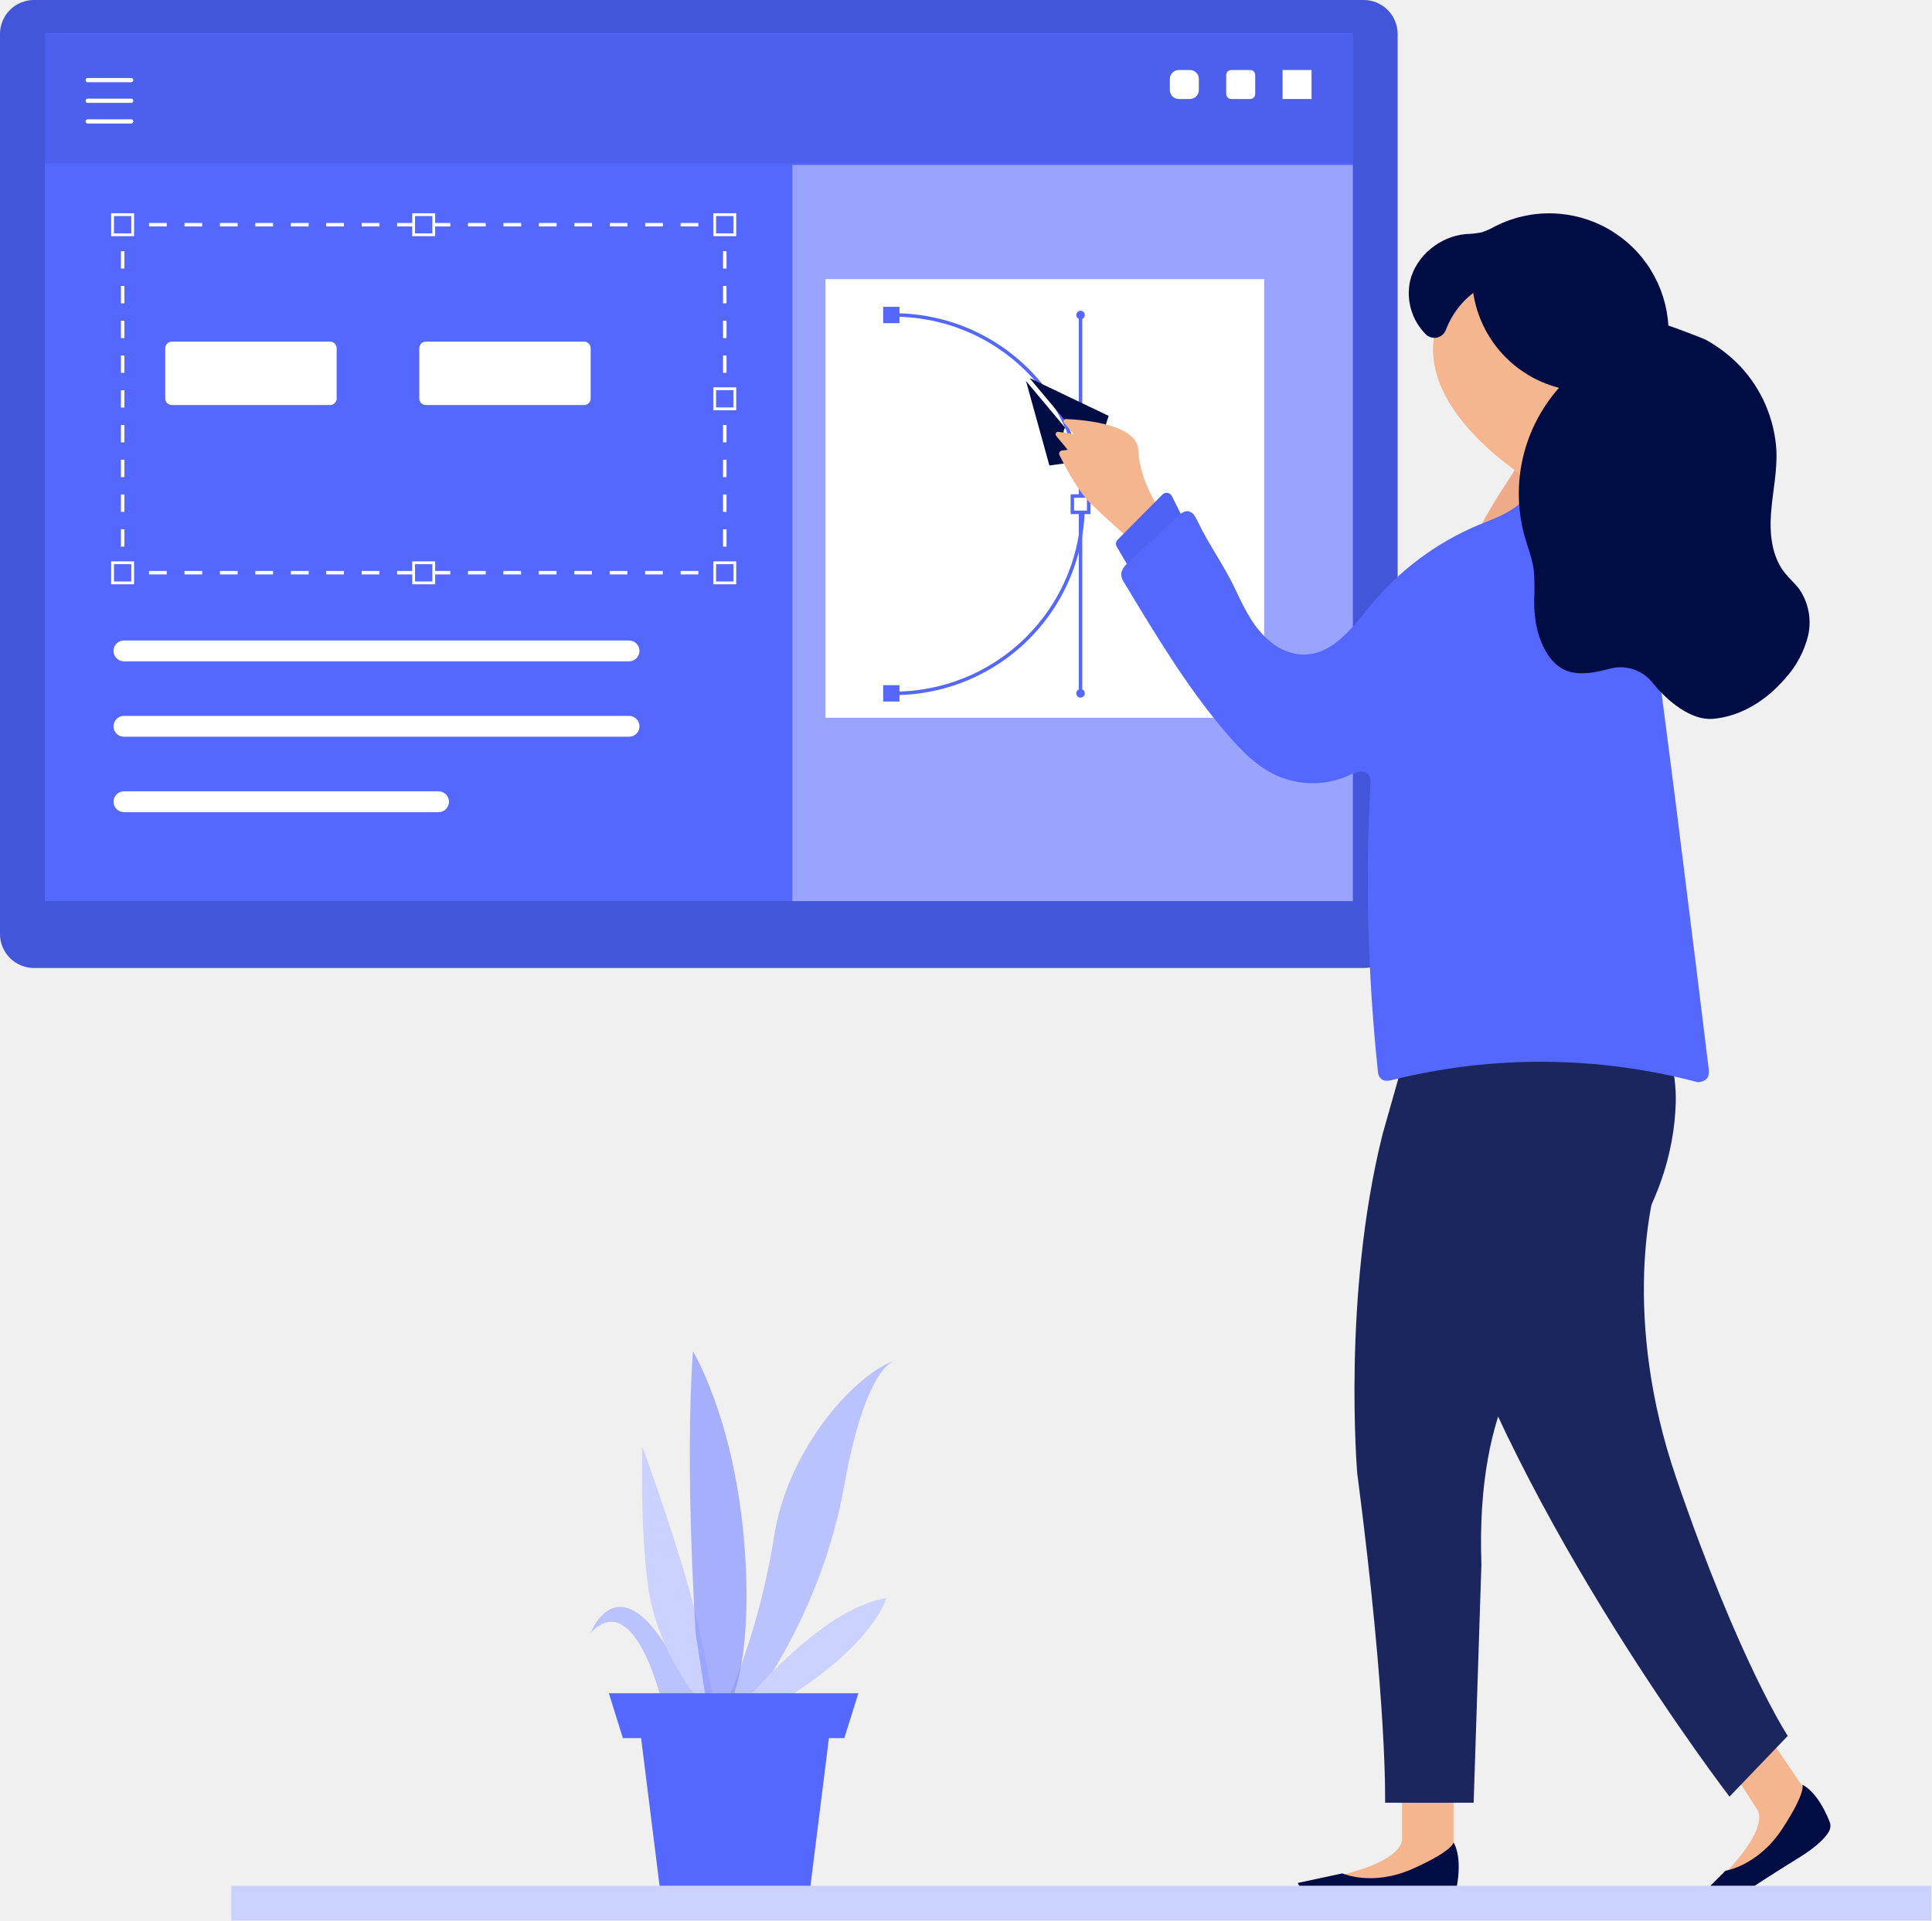
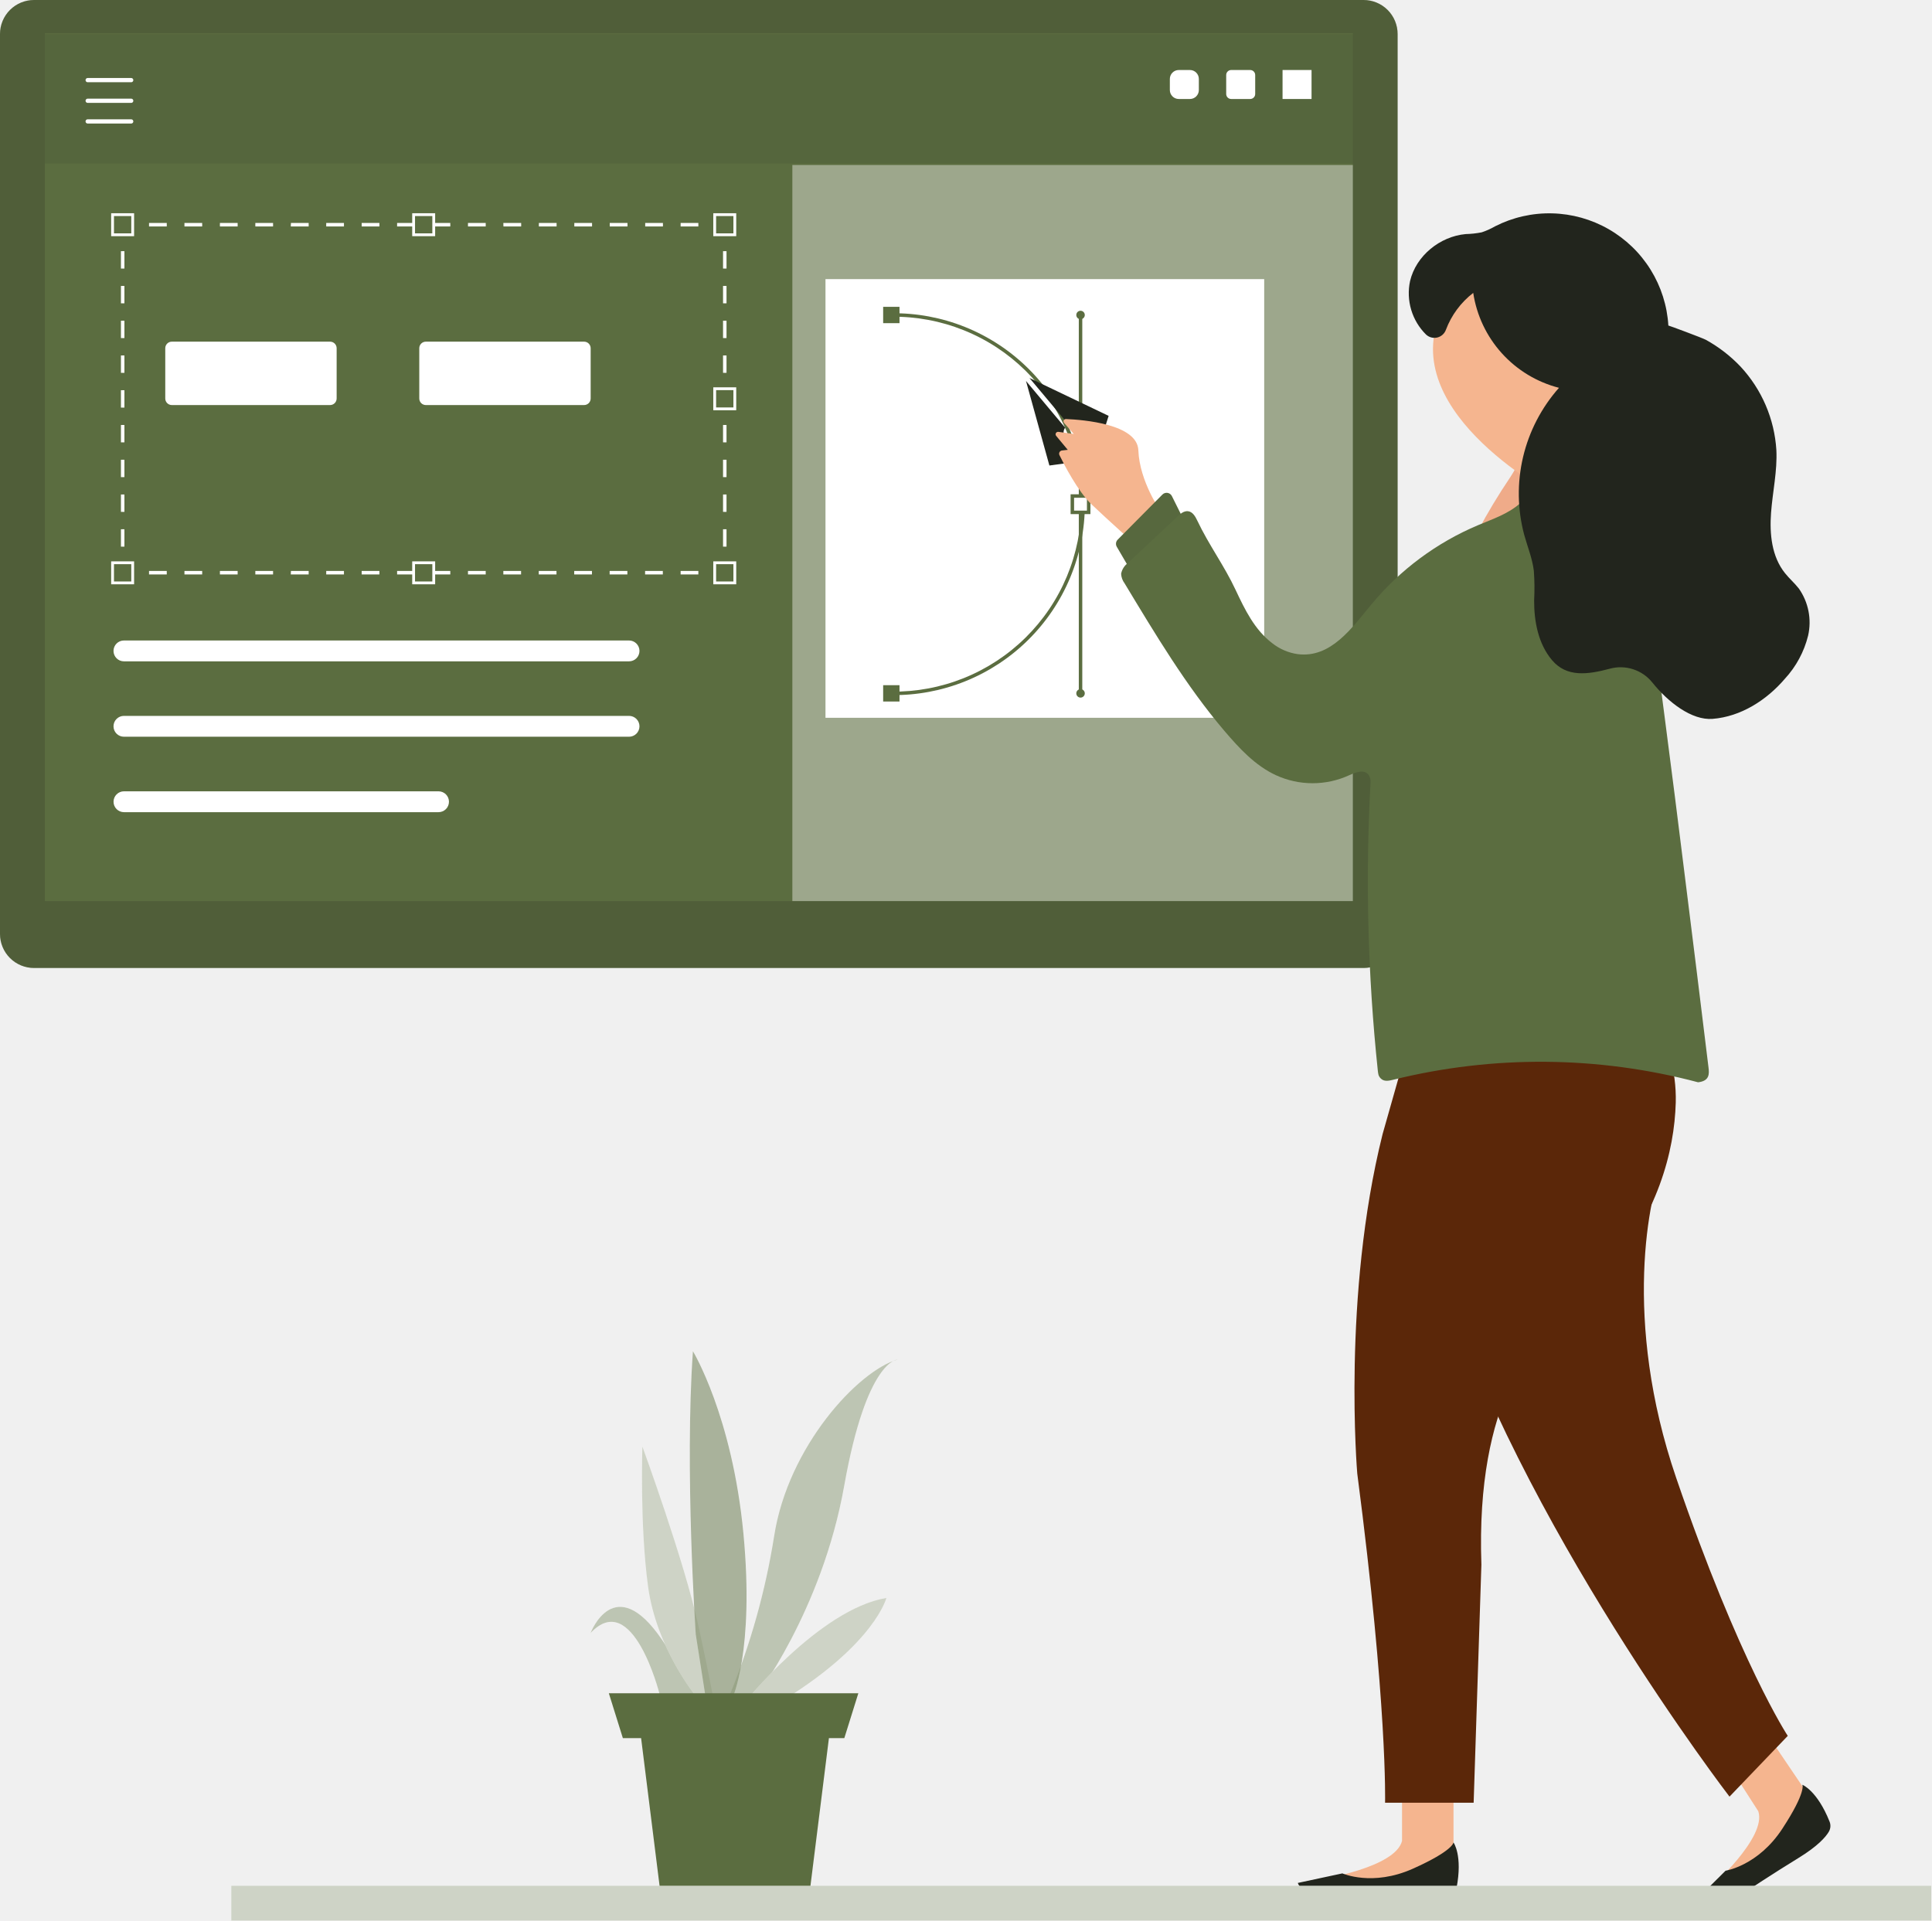
<svg xmlns="http://www.w3.org/2000/svg" width="686" height="682" viewBox="0 0 686 682" fill="none">
-   <path d="M12.084 0H484.172C487.377 0 490.45 1.273 492.716 3.539C494.983 5.806 496.256 8.879 496.256 12.084V331.656C496.256 334.861 494.983 337.935 492.716 340.201C490.45 342.467 487.377 343.74 484.172 343.74H12.084C8.879 343.74 5.806 342.467 3.539 340.201C1.273 337.935 9.15527e-05 334.861 9.15527e-05 331.656V12.084C9.15527e-05 8.879 1.273 5.806 3.539 3.539C5.806 1.273 8.879 0 12.084 0Z" fill="#5468FF" />
-   <path opacity="0.2" d="M12.084 0H484.172C487.377 0 490.45 1.273 492.716 3.539C494.983 5.806 496.256 8.879 496.256 12.084V331.656C496.256 334.861 494.983 337.935 492.716 340.201C490.45 342.467 487.377 343.74 484.172 343.74H12.084C8.879 343.74 5.806 342.467 3.539 340.201C1.273 337.935 9.15527e-05 334.861 9.15527e-05 331.656V12.084C9.15527e-05 8.879 1.273 5.806 3.539 3.539C5.806 1.273 8.879 0 12.084 0Z" fill="#000D44" />
-   <path d="M15.935 11.837H480.357V319.991H15.935V11.837Z" fill="#5468FF" />
-   <path opacity="0.1" d="M15.935 12.121H480.357V58.051H15.935V12.121Z" fill="#000D44" />
-   <path opacity="0.4" d="M281.344 58.594H480.357V319.979H281.344V58.594Z" fill="white" />
-   <path d="M42.918 204.037H46.621V202.803H44.152V200.334H42.918V204.037Z" fill="white" />
-   <path d="M52.916 203.988H59.212V202.753H52.916V203.988ZM65.494 203.988H71.789V202.753H65.494V203.988ZM78.085 203.988H84.38V202.753H78.085V203.988ZM90.662 203.988H96.958V202.753H90.662V203.988ZM103.253 203.988H109.597V202.753H103.302L103.253 203.988ZM115.831 203.988H122.126V202.753H115.831V203.988ZM128.421 203.988H134.716V202.753H128.421V203.988ZM140.999 203.988H147.294V202.753H140.999V203.988ZM153.589 203.988H159.885V202.753H153.589V203.988ZM166.167 203.988H172.463V202.753H166.167V203.988ZM178.721 203.988H185.016V202.753H178.721V203.988ZM191.299 203.988H197.594V202.753H191.299V203.988ZM203.889 203.988H210.184V202.753H203.889V203.988ZM216.467 203.988H222.762V202.753H216.467V203.988ZM229.057 203.988H235.352V202.753H229.057V203.988ZM241.672 203.988H247.967V202.753H241.672V203.988Z" fill="white" />
-   <path d="M254.263 204.037H257.966V200.334H256.731V202.803H254.263V204.037Z" fill="white" />
-   <path d="M256.731 194.113H257.966V187.941H256.731V194.113ZM256.731 181.77H257.966V175.598H256.731V181.77ZM256.731 169.426H257.966V163.254H256.731V169.426ZM256.731 157.083H257.966V150.911H256.731V157.083ZM256.731 144.739H257.966V138.568H256.731V144.739ZM256.731 132.396H257.966V126.224H256.731V132.396ZM256.731 120.052H257.966V113.881H256.731V120.052ZM256.731 107.709H257.966V101.537H256.731V107.709ZM256.731 95.365H257.966V89.194H256.731V95.365Z" fill="white" />
-   <path d="M256.731 82.886H257.966V79.183H254.263V80.418H256.731V82.886Z" fill="white" />
-   <path d="M52.916 80.418H59.212V79.183H52.916V80.418ZM65.494 80.418H71.789V79.183H65.494V80.418ZM78.085 80.418H84.38V79.183H78.085V80.418ZM90.662 80.418H96.958V79.183H90.662V80.418ZM103.253 80.418H109.597V79.183H103.302L103.253 80.418ZM115.831 80.418H122.126V79.183H115.831V80.418ZM128.421 80.418H134.716V79.183H128.421V80.418ZM140.999 80.418H147.294V79.183H140.999V80.418ZM153.589 80.418H159.885V79.183H153.589V80.418ZM166.167 80.418H172.463V79.183H166.167V80.418ZM178.758 80.418H185.053V79.183H178.721L178.758 80.418ZM191.336 80.418H197.631V79.183H191.336V80.418ZM203.926 80.418H210.221V79.183H203.926V80.418ZM216.504 80.418H222.799V79.183H216.504V80.418ZM229.094 80.418H235.389V79.183H229.094V80.418ZM241.672 80.418H247.967V79.183H241.672V80.418Z" fill="white" />
-   <path d="M42.918 82.886H44.152V80.418H46.621V79.183H42.918V82.886Z" fill="white" />
-   <path d="M42.943 194.113H44.177V187.941H42.943V194.113ZM42.943 181.77H44.177V175.598H42.943V181.77ZM42.943 169.426H44.177V163.254H42.943V169.426ZM42.943 157.083H44.177V150.911H42.943V157.083ZM42.943 144.739H44.177V138.568H42.943V144.739ZM42.943 132.396H44.177V126.224H42.943V132.396ZM42.943 120.052H44.177V113.881H42.943V120.052ZM42.943 107.709H44.177V101.537H42.943V107.709ZM42.943 95.365H44.177V89.194H42.943V95.365Z" fill="white" />
-   <path d="M39.968 76.221H47.114V83.368H39.968V76.221Z" fill="#5468FF" stroke="white" stroke-miterlimit="10" />
-   <path d="M39.968 199.84H47.114V206.987H39.968V199.84Z" fill="#5468FF" stroke="white" stroke-miterlimit="10" />
-   <path d="M253.768 76.221H260.915V83.368H253.768V76.221Z" fill="#5468FF" stroke="white" stroke-miterlimit="10" />
-   <path d="M253.768 199.84H260.915V206.987H253.768V199.84Z" fill="#5468FF" stroke="white" stroke-miterlimit="10" />
-   <path d="M146.862 76.221H154.009V83.368H146.862V76.221Z" fill="#5468FF" stroke="white" stroke-miterlimit="10" />
-   <path d="M146.862 199.84H154.009V206.987H146.862V199.84Z" fill="#5468FF" stroke="white" stroke-miterlimit="10" />
-   <path d="M253.768 138.037H260.915V145.184H253.768V138.037Z" fill="#5468FF" stroke="white" stroke-miterlimit="10" />
-   <path d="M61.013 121.324H117.201C118.489 121.324 119.533 122.368 119.533 123.657V141.505C119.533 142.794 118.489 143.838 117.201 143.838H61.013C59.725 143.838 58.68 142.794 58.68 141.505V123.657C58.68 122.368 59.725 121.324 61.013 121.324Z" fill="white" />
-   <path d="M151.207 121.324H207.395C208.683 121.324 209.728 122.368 209.728 123.657V141.505C209.728 142.794 208.683 143.838 207.395 143.838H151.207C149.919 143.838 148.874 142.794 148.874 141.505V123.657C148.874 122.368 149.919 121.324 151.207 121.324Z" fill="white" />
-   <path d="M46.584 28.452H31.131" stroke="white" stroke-width="1.5" stroke-linecap="round" stroke-linejoin="round" />
-   <path d="M46.584 35.784H31.131" stroke="white" stroke-width="1.5" stroke-linecap="round" stroke-linejoin="round" />
-   <path d="M46.584 43.116H31.131" stroke="white" stroke-width="1.5" stroke-linecap="round" stroke-linejoin="round" />
-   <path d="M293.107 99.118H448.882V254.892H293.107V99.118Z" fill="white" />
-   <path d="M383.054 111.856H384.288V246.215H383.054V111.856Z" fill="#5468FF" />
-   <path d="M316.486 246.832C325.466 246.953 334.381 245.289 342.712 241.936C351.044 238.584 358.627 233.609 365.02 227.301C371.413 220.994 376.489 213.479 379.954 205.194C383.419 196.908 385.203 188.016 385.203 179.036C385.203 170.055 383.419 161.163 379.954 152.877C376.489 144.592 371.413 137.077 365.02 130.77C358.627 124.462 351.044 119.487 342.712 116.135C334.381 112.782 325.466 111.118 316.486 111.239V112.473C325.303 112.353 334.057 113.986 342.237 117.278C350.418 120.569 357.864 125.453 364.142 131.645C370.419 137.838 375.404 145.216 378.806 153.352C382.209 161.487 383.961 170.217 383.961 179.036C383.961 187.854 382.209 196.584 378.806 204.719C375.404 212.855 370.419 220.233 364.142 226.426C357.864 232.618 350.418 237.502 342.237 240.793C334.057 244.085 325.303 245.718 316.486 245.598V246.832Z" fill="#5468FF" />
-   <path d="M313.585 108.956H319.386V114.757H313.585V108.956Z" fill="#5468FF" />
-   <path d="M313.585 243.314H319.386V249.115H313.585V243.314Z" fill="#5468FF" />
-   <path d="M380.771 176.141H386.572V181.942H380.771V176.141Z" fill="white" />
-   <path d="M380.141 182.56H387.177V175.524H380.141V182.56ZM385.942 181.325H381.375V176.758H385.942V181.325Z" fill="#5468FF" />
-   <path d="M383.671 113.362C382.839 113.362 382.165 112.688 382.165 111.856C382.165 111.025 382.839 110.35 383.671 110.35C384.503 110.35 385.177 111.025 385.177 111.856C385.177 112.688 384.503 113.362 383.671 113.362Z" fill="#5468FF" />
-   <path d="M383.671 247.721C382.839 247.721 382.165 247.046 382.165 246.215C382.165 245.383 382.839 244.709 383.671 244.709C384.503 244.709 385.177 245.383 385.177 246.215C385.177 247.046 384.503 247.721 383.671 247.721Z" fill="#5468FF" />
-   <path d="M44.017 234.846H223.355C224.337 234.846 225.279 234.456 225.973 233.762C226.667 233.067 227.058 232.125 227.058 231.143C227.058 230.161 226.667 229.219 225.973 228.525C225.279 227.83 224.337 227.44 223.355 227.44H44.004C43.022 227.44 42.08 227.83 41.386 228.525C40.691 229.219 40.301 230.161 40.301 231.143C40.301 231.631 40.398 232.113 40.584 232.563C40.771 233.013 41.045 233.422 41.39 233.766C41.735 234.11 42.145 234.383 42.596 234.568C43.047 234.753 43.529 234.848 44.017 234.846Z" fill="white" />
-   <path d="M44.017 261.619H223.355C224.337 261.619 225.279 261.229 225.973 260.535C226.667 259.84 227.058 258.898 227.058 257.916C227.058 256.934 226.667 255.992 225.973 255.298C225.279 254.603 224.337 254.213 223.355 254.213H44.004C43.022 254.213 42.08 254.603 41.386 255.298C40.691 255.992 40.301 256.934 40.301 257.916C40.301 258.404 40.398 258.886 40.584 259.336C40.771 259.786 41.045 260.195 41.39 260.539C41.735 260.883 42.145 261.156 42.596 261.341C43.047 261.526 43.529 261.621 44.017 261.619Z" fill="white" />
-   <path d="M44.016 288.405H155.712C156.694 288.405 157.636 288.014 158.331 287.32C159.025 286.626 159.415 285.684 159.415 284.702C159.415 283.719 159.025 282.778 158.331 282.083C157.636 281.389 156.694 280.999 155.712 280.999H44.016C43.034 280.999 42.092 281.389 41.398 282.083C40.703 282.778 40.313 283.719 40.313 284.702C40.313 285.684 40.703 286.626 41.398 287.32C42.092 288.014 43.034 288.405 44.016 288.405Z" fill="white" />
-   <path d="M455.399 24.86H465.694V35.154H455.399V24.86Z" fill="white" />
-   <path d="M437.168 24.86H443.907C444.889 24.86 445.685 25.655 445.685 26.637V33.377C445.685 34.358 444.889 35.154 443.907 35.154H437.168C436.186 35.154 435.39 34.358 435.39 33.377V26.637C435.39 25.655 436.186 24.86 437.168 24.86Z" fill="white" />
-   <path d="M418.554 24.86H422.504C424.256 24.86 425.676 26.28 425.676 28.032V31.982C425.676 33.734 424.256 35.154 422.504 35.154H418.554C416.802 35.154 415.381 33.734 415.381 31.982V28.032C415.381 26.28 416.802 24.86 418.554 24.86Z" fill="white" />
-   <path d="M372.611 165.303L364.304 135.284L378.191 151.861C377.815 152.394 377.625 153.035 377.65 153.686C377.675 154.338 377.912 154.963 378.326 155.466C378.572 155.797 378.882 156.076 379.239 156.283C379.596 156.49 379.991 156.622 380.401 156.671C380.81 156.72 381.225 156.684 381.621 156.567C382.016 156.449 382.383 156.252 382.7 155.987C383.016 155.722 383.275 155.395 383.46 155.027C383.645 154.658 383.753 154.255 383.777 153.843C383.801 153.432 383.741 153.019 383.599 152.632C383.458 152.244 383.239 151.89 382.955 151.59C382.534 151.091 381.96 150.744 381.322 150.603C380.684 150.463 380.017 150.536 379.425 150.812L365.539 134.235L393.645 147.677L390.658 157.083L394.101 157.762L395.768 159.749L384.153 169.476L382.486 167.488L382.412 163.983L372.611 165.303Z" fill="#000D44" />
-   <path d="M234.106 601.274C234.106 601.274 224.651 563.947 209.715 579.87C209.715 579.87 218.17 557.479 235.093 582.339C252.016 607.199 254.016 611.235 254.016 611.235L232.118 609.248L234.106 601.274Z" fill="white" />
-   <path opacity="0.4" d="M234.106 601.274C234.106 601.274 224.651 563.947 209.715 579.87C209.715 579.87 218.17 557.479 235.093 582.339C252.016 607.199 254.016 611.235 254.016 611.235L232.118 609.248L234.106 601.274Z" fill="#5468FF" />
-   <path d="M258.953 602.274C266.447 584.03 271.791 564.975 274.876 545.494C279.813 513.635 304.735 486.764 318.67 482.789C318.67 482.789 307.722 482.789 299.76 527.584C291.799 572.378 267.902 603.237 267.902 603.237L258.953 602.274Z" fill="white" />
-   <path opacity="0.4" d="M258.953 602.274C266.447 584.03 271.791 564.975 274.876 545.494C279.813 513.635 304.735 486.764 318.67 482.789C318.67 482.789 307.722 482.789 299.76 527.584C291.799 572.378 267.902 603.237 267.902 603.237L258.953 602.274Z" fill="#5468FF" />
-   <path d="M263.89 605.15C263.89 605.15 290.848 571.427 314.733 567.44C314.733 567.44 310.746 583.363 278.937 603.236L268.988 604.236L263.89 605.15Z" fill="white" />
-   <path opacity="0.3" d="M263.89 605.15C263.89 605.15 290.848 571.427 314.733 567.44C314.733 567.44 310.746 583.363 278.937 603.236L268.988 604.236L263.89 605.15Z" fill="#5468FF" />
-   <path d="M247.042 602.274C247.042 602.274 233.106 585.351 230.119 563.454C227.132 541.556 228.094 513.685 228.094 513.685C228.094 513.685 243.03 554.492 248.004 577.389C252.979 600.286 254.016 607.248 254.016 607.248L247.042 602.274Z" fill="white" />
-   <path opacity="0.3" d="M247.042 602.274C247.042 602.274 233.106 585.351 230.119 563.454C227.132 541.556 228.094 513.685 228.094 513.685C228.094 513.685 243.03 554.492 248.004 577.389C252.979 600.286 254.016 607.248 254.016 607.248L247.042 602.274Z" fill="#5468FF" />
-   <path opacity="0.4" d="M247.042 580.376C247.042 580.376 243.055 521.646 246.042 479.839C246.042 479.839 259.978 502.736 263.964 544.543C267.951 586.351 259.978 603.274 259.978 603.274L251.14 606.52L247.042 580.376Z" fill="white" />
-   <path opacity="0.5" d="M247.042 580.376C247.042 580.376 243.055 521.646 246.042 479.839C246.042 479.839 259.978 502.736 263.964 544.543C267.951 586.351 259.978 603.274 259.978 603.274L251.14 606.52L247.042 580.376Z" fill="#5468FF" />
-   <path d="M216.183 601.286H304.772L299.798 617.209H294.329L286.862 676.927H235.106L227.638 617.209H221.158L216.183 601.286Z" fill="#5468FF" />
-   <path d="M412.123 181.547C412.123 181.547 404.63 171.055 404.198 159.909C403.84 150.59 384.732 149.072 378.511 148.8C378.344 148.79 378.178 148.831 378.034 148.916C377.89 149.001 377.775 149.127 377.703 149.279C377.631 149.43 377.607 149.599 377.632 149.765C377.657 149.93 377.731 150.084 377.845 150.207L381.276 154.108L375.833 153.355C375.654 153.325 375.471 153.351 375.308 153.43C375.144 153.508 375.009 153.635 374.921 153.794C374.834 153.952 374.797 154.134 374.816 154.314C374.836 154.494 374.911 154.663 375.031 154.799L379.129 159.736L377.08 159.971C376.897 159.992 376.723 160.056 376.571 160.159C376.419 160.261 376.293 160.398 376.205 160.559C376.117 160.72 376.068 160.899 376.064 161.083C376.059 161.266 376.098 161.448 376.178 161.613C377.931 165.18 382.696 174.4 387.473 179.005C393.496 184.757 403.371 193.545 403.371 193.545L412.123 181.547Z" fill="#F5B58F" />
-   <path d="M627.713 616.185L647.463 645.365L630.182 661.115L607.038 670.57C607.038 670.57 627.467 652.549 624.319 643.18L615.086 628.8L627.713 616.185Z" fill="#F5B58F" />
-   <path d="M639.971 633.774C639.971 633.774 645.229 635.823 649.623 646.846C649.857 647.419 649.957 648.039 649.917 648.657C649.876 649.275 649.696 649.875 649.389 650.413C648.253 652.363 645.439 655.585 638.526 659.819C629.565 665.312 621.073 670.928 617.431 673.335C616.051 674.254 614.535 674.949 612.938 675.396C609.482 676.371 603.57 677.63 601.224 675.705L612.704 664.299C612.704 664.299 624.245 662.571 632.873 649.364C641.501 636.156 639.958 633.774 639.958 633.774" fill="#000D44" />
-   <path d="M516.104 636.588V668.101L493.022 672.002L468.496 667.435C468.496 667.435 495.417 663.312 497.824 653.721V636.588H516.104Z" fill="#F5B58F" />
-   <path d="M516.104 654.277C516.104 654.277 519.424 658.844 517.165 670.484C517.053 671.093 516.803 671.668 516.435 672.166C516.067 672.664 515.591 673.072 515.042 673.36C513.03 674.384 508.871 675.581 500.823 675.409C490.306 675.186 480.135 675.31 475.778 675.409C474.106 675.441 472.439 675.208 470.84 674.717C467.397 673.668 461.743 671.533 460.818 668.644L476.642 665.25C476.642 665.25 487.294 670.027 501.687 663.584C516.079 657.14 516.079 654.289 516.079 654.289" fill="#000D44" />
+   <path d="M12.084 0H484.172C487.377 0 490.45 1.273 492.716 3.539C494.983 5.806 496.256 8.879 496.256 12.084V331.656C496.256 334.861 494.983 337.935 492.716 340.201C490.45 342.467 487.377 343.74 484.172 343.74H12.084C8.879 343.74 5.806 342.467 3.539 340.201C1.273 337.935 9.15527e-05 334.861 9.15527e-05 331.656V12.084C9.15527e-05 8.879 1.273 5.806 3.539 3.539C5.806 1.273 8.879 0 12.084 0Z" fill="#5b6d40" />
+   <path opacity="0.2" d="M12.084 0H484.172C487.377 0 490.45 1.273 492.716 3.539C494.983 5.806 496.256 8.879 496.256 12.084V331.656C496.256 334.861 494.983 337.935 492.716 340.201C490.45 342.467 487.377 343.74 484.172 343.74H12.084C8.879 343.74 5.806 342.467 3.539 340.201C1.273 337.935 9.15527e-05 334.861 9.15527e-05 331.656V12.084C9.15527e-05 8.879 1.273 5.806 3.539 3.539C5.806 1.273 8.879 0 12.084 0Z" fill="#22251d" />
+   <path d="M15.935 11.837H480.357V319.991H15.935V11.837Z" fill="#5b6d40" />
+   <path opacity="0.1" d="M15.935 12.121H480.357V58.051H15.935V12.121Z" fill="#22251d" />
+   <path opacity="0.4" d="M281.344 58.594H480.357V319.979H281.344V58.594Z" fill="#ffffff" />
+   <path d="M42.918 204.037H46.621V202.803H44.152V200.334H42.918V204.037Z" fill="#ffffff" />
+   <path d="M52.916 203.988H59.212V202.753H52.916V203.988ZM65.494 203.988H71.789V202.753H65.494V203.988ZM78.085 203.988H84.38V202.753H78.085V203.988ZM90.662 203.988H96.958V202.753H90.662V203.988ZM103.253 203.988H109.597V202.753H103.302L103.253 203.988ZM115.831 203.988H122.126V202.753H115.831V203.988ZM128.421 203.988H134.716V202.753H128.421V203.988ZM140.999 203.988H147.294V202.753H140.999V203.988ZM153.589 203.988H159.885V202.753H153.589V203.988ZM166.167 203.988H172.463V202.753H166.167V203.988ZM178.721 203.988H185.016V202.753H178.721V203.988ZM191.299 203.988H197.594V202.753H191.299V203.988ZM203.889 203.988H210.184V202.753H203.889V203.988ZM216.467 203.988H222.762V202.753H216.467V203.988ZM229.057 203.988H235.352V202.753H229.057V203.988ZM241.672 203.988H247.967V202.753H241.672V203.988Z" fill="#ffffff" />
+   <path d="M254.263 204.037H257.966V200.334H256.731V202.803H254.263V204.037Z" fill="#ffffff" />
+   <path d="M256.731 194.113H257.966V187.941H256.731V194.113ZM256.731 181.77H257.966V175.598H256.731V181.77ZM256.731 169.426H257.966V163.254H256.731V169.426ZM256.731 157.083H257.966V150.911H256.731V157.083ZM256.731 144.739H257.966V138.568H256.731V144.739ZM256.731 132.396H257.966V126.224H256.731V132.396ZM256.731 120.052H257.966V113.881H256.731V120.052ZM256.731 107.709H257.966V101.537H256.731V107.709ZM256.731 95.365H257.966V89.194H256.731V95.365Z" fill="#ffffff" />
+   <path d="M256.731 82.886H257.966V79.183H254.263V80.418H256.731V82.886Z" fill="#ffffff" />
+   <path d="M52.916 80.418H59.212V79.183H52.916V80.418ZM65.494 80.418H71.789V79.183H65.494V80.418ZM78.085 80.418H84.38V79.183H78.085V80.418ZM90.662 80.418H96.958V79.183H90.662V80.418ZM103.253 80.418H109.597V79.183H103.302L103.253 80.418ZM115.831 80.418H122.126V79.183H115.831V80.418ZM128.421 80.418H134.716V79.183H128.421V80.418ZM140.999 80.418H147.294V79.183H140.999V80.418ZM153.589 80.418H159.885V79.183H153.589V80.418ZM166.167 80.418H172.463V79.183H166.167V80.418ZM178.758 80.418H185.053V79.183H178.721L178.758 80.418ZM191.336 80.418H197.631V79.183H191.336V80.418ZM203.926 80.418H210.221V79.183H203.926V80.418ZM216.504 80.418H222.799V79.183H216.504V80.418ZM229.094 80.418H235.389V79.183H229.094V80.418ZM241.672 80.418H247.967V79.183H241.672V80.418Z" fill="#ffffff" />
+   <path d="M42.918 82.886H44.152V80.418H46.621V79.183H42.918V82.886Z" fill="#ffffff" />
+   <path d="M42.943 194.113H44.177V187.941H42.943V194.113ZM42.943 181.77H44.177V175.598H42.943V181.77ZM42.943 169.426H44.177V163.254H42.943V169.426ZM42.943 157.083H44.177V150.911H42.943V157.083ZM42.943 144.739H44.177V138.568H42.943V144.739ZM42.943 132.396H44.177V126.224H42.943V132.396ZM42.943 120.052H44.177V113.881H42.943V120.052ZM42.943 107.709H44.177V101.537H42.943V107.709ZM42.943 95.365H44.177V89.194H42.943V95.365Z" fill="#ffffff" />
+   <path d="M39.968 76.221H47.114V83.368H39.968V76.221Z" fill="#5b6d40" stroke="#ffffff" stroke-miterlimit="10" />
+   <path d="M39.968 199.84H47.114V206.987H39.968V199.84Z" fill="#5b6d40" stroke="#ffffff" stroke-miterlimit="10" />
+   <path d="M253.768 76.221H260.915V83.368H253.768V76.221Z" fill="#5b6d40" stroke="#ffffff" stroke-miterlimit="10" />
+   <path d="M253.768 199.84H260.915V206.987H253.768V199.84Z" fill="#5b6d40" stroke="#ffffff" stroke-miterlimit="10" />
+   <path d="M146.862 76.221H154.009V83.368H146.862V76.221Z" fill="#5b6d40" stroke="#ffffff" stroke-miterlimit="10" />
+   <path d="M146.862 199.84H154.009V206.987H146.862V199.84Z" fill="#5b6d40" stroke="#ffffff" stroke-miterlimit="10" />
+   <path d="M253.768 138.037H260.915V145.184H253.768V138.037Z" fill="#5b6d40" stroke="#ffffff" stroke-miterlimit="10" />
+   <path d="M61.013 121.324H117.201C118.489 121.324 119.533 122.368 119.533 123.657V141.505C119.533 142.794 118.489 143.838 117.201 143.838H61.013C59.725 143.838 58.68 142.794 58.68 141.505V123.657C58.68 122.368 59.725 121.324 61.013 121.324Z" fill="#ffffff" />
+   <path d="M151.207 121.324H207.395C208.683 121.324 209.728 122.368 209.728 123.657V141.505C209.728 142.794 208.683 143.838 207.395 143.838H151.207C149.919 143.838 148.874 142.794 148.874 141.505V123.657C148.874 122.368 149.919 121.324 151.207 121.324Z" fill="#ffffff" />
+   <path d="M46.584 28.452H31.131" stroke="#ffffff" stroke-width="1.5" stroke-linecap="round" stroke-linejoin="round" fill="#8c4014" />
+   <path d="M46.584 35.784H31.131" stroke="#ffffff" stroke-width="1.5" stroke-linecap="round" stroke-linejoin="round" fill="#8c4014" />
+   <path d="M46.584 43.116H31.131" stroke="#ffffff" stroke-width="1.5" stroke-linecap="round" stroke-linejoin="round" fill="#8c4014" />
+   <path d="M293.107 99.118H448.882V254.892H293.107V99.118Z" fill="#ffffff" />
+   <path d="M383.054 111.856H384.288V246.215H383.054V111.856Z" fill="#5b6d40" />
+   <path d="M316.486 246.832C325.466 246.953 334.381 245.289 342.712 241.936C351.044 238.584 358.627 233.609 365.02 227.301C371.413 220.994 376.489 213.479 379.954 205.194C383.419 196.908 385.203 188.016 385.203 179.036C385.203 170.055 383.419 161.163 379.954 152.877C376.489 144.592 371.413 137.077 365.02 130.77C358.627 124.462 351.044 119.487 342.712 116.135C334.381 112.782 325.466 111.118 316.486 111.239V112.473C325.303 112.353 334.057 113.986 342.237 117.278C350.418 120.569 357.864 125.453 364.142 131.645C370.419 137.838 375.404 145.216 378.806 153.352C382.209 161.487 383.961 170.217 383.961 179.036C383.961 187.854 382.209 196.584 378.806 204.719C375.404 212.855 370.419 220.233 364.142 226.426C357.864 232.618 350.418 237.502 342.237 240.793C334.057 244.085 325.303 245.718 316.486 245.598V246.832Z" fill="#5b6d40" />
+   <path d="M313.585 108.956H319.386V114.757H313.585V108.956Z" fill="#5b6d40" />
+   <path d="M313.585 243.314H319.386V249.115H313.585V243.314Z" fill="#5b6d40" />
+   <path d="M380.771 176.141H386.572V181.942H380.771V176.141Z" fill="#ffffff" />
+   <path d="M380.141 182.56H387.177V175.524H380.141V182.56ZM385.942 181.325H381.375V176.758H385.942V181.325Z" fill="#5b6d40" />
+   <path d="M383.671 113.362C382.839 113.362 382.165 112.688 382.165 111.856C382.165 111.025 382.839 110.35 383.671 110.35C384.503 110.35 385.177 111.025 385.177 111.856C385.177 112.688 384.503 113.362 383.671 113.362Z" fill="#5b6d40" />
+   <path d="M383.671 247.721C382.839 247.721 382.165 247.046 382.165 246.215C382.165 245.383 382.839 244.709 383.671 244.709C384.503 244.709 385.177 245.383 385.177 246.215C385.177 247.046 384.503 247.721 383.671 247.721Z" fill="#5b6d40" />
+   <path d="M44.017 234.846H223.355C224.337 234.846 225.279 234.456 225.973 233.762C226.667 233.067 227.058 232.125 227.058 231.143C227.058 230.161 226.667 229.219 225.973 228.525C225.279 227.83 224.337 227.44 223.355 227.44H44.004C43.022 227.44 42.08 227.83 41.386 228.525C40.691 229.219 40.301 230.161 40.301 231.143C40.301 231.631 40.398 232.113 40.584 232.563C40.771 233.013 41.045 233.422 41.39 233.766C41.735 234.11 42.145 234.383 42.596 234.568C43.047 234.753 43.529 234.848 44.017 234.846Z" fill="#ffffff" />
+   <path d="M44.017 261.619H223.355C224.337 261.619 225.279 261.229 225.973 260.535C226.667 259.84 227.058 258.898 227.058 257.916C227.058 256.934 226.667 255.992 225.973 255.298C225.279 254.603 224.337 254.213 223.355 254.213H44.004C43.022 254.213 42.08 254.603 41.386 255.298C40.691 255.992 40.301 256.934 40.301 257.916C40.301 258.404 40.398 258.886 40.584 259.336C40.771 259.786 41.045 260.195 41.39 260.539C41.735 260.883 42.145 261.156 42.596 261.341C43.047 261.526 43.529 261.621 44.017 261.619Z" fill="#ffffff" />
+   <path d="M44.016 288.405H155.712C156.694 288.405 157.636 288.014 158.331 287.32C159.025 286.626 159.415 285.684 159.415 284.702C159.415 283.719 159.025 282.778 158.331 282.083C157.636 281.389 156.694 280.999 155.712 280.999H44.016C43.034 280.999 42.092 281.389 41.398 282.083C40.703 282.778 40.313 283.719 40.313 284.702C40.313 285.684 40.703 286.626 41.398 287.32C42.092 288.014 43.034 288.405 44.016 288.405Z" fill="#ffffff" />
+   <path d="M455.399 24.86H465.694V35.154H455.399V24.86Z" fill="#ffffff" />
+   <path d="M437.168 24.86H443.907C444.889 24.86 445.685 25.655 445.685 26.637V33.377C445.685 34.358 444.889 35.154 443.907 35.154H437.168C436.186 35.154 435.39 34.358 435.39 33.377V26.637C435.39 25.655 436.186 24.86 437.168 24.86Z" fill="#ffffff" />
+   <path d="M418.554 24.86H422.504C424.256 24.86 425.676 26.28 425.676 28.032V31.982C425.676 33.734 424.256 35.154 422.504 35.154H418.554C416.802 35.154 415.381 33.734 415.381 31.982V28.032C415.381 26.28 416.802 24.86 418.554 24.86Z" fill="#ffffff" />
+   <path d="M372.611 165.303L364.304 135.284L378.191 151.861C377.815 152.394 377.625 153.035 377.65 153.686C377.675 154.338 377.912 154.963 378.326 155.466C378.572 155.797 378.882 156.076 379.239 156.283C379.596 156.49 379.991 156.622 380.401 156.671C380.81 156.72 381.225 156.684 381.621 156.567C382.016 156.449 382.383 156.252 382.7 155.987C383.016 155.722 383.275 155.395 383.46 155.027C383.645 154.658 383.753 154.255 383.777 153.843C383.801 153.432 383.741 153.019 383.599 152.632C383.458 152.244 383.239 151.89 382.955 151.59C382.534 151.091 381.96 150.744 381.322 150.603C380.684 150.463 380.017 150.536 379.425 150.812L365.539 134.235L393.645 147.677L390.658 157.083L394.101 157.762L395.768 159.749L384.153 169.476L382.486 167.488L382.412 163.983L372.611 165.303Z" fill="#22251d" />
+   <path d="M234.106 601.274C234.106 601.274 224.651 563.947 209.715 579.87C209.715 579.87 218.17 557.479 235.093 582.339C252.016 607.199 254.016 611.235 254.016 611.235L232.118 609.248L234.106 601.274Z" fill="#ffffff" />
+   <path opacity="0.4" d="M234.106 601.274C234.106 601.274 224.651 563.947 209.715 579.87C209.715 579.87 218.17 557.479 235.093 582.339C252.016 607.199 254.016 611.235 254.016 611.235L232.118 609.248L234.106 601.274Z" fill="#5b6d40" />
+   <path d="M258.953 602.274C266.447 584.03 271.791 564.975 274.876 545.494C279.813 513.635 304.735 486.764 318.67 482.789C318.67 482.789 307.722 482.789 299.76 527.584C291.799 572.378 267.902 603.237 267.902 603.237L258.953 602.274Z" fill="#ffffff" />
+   <path opacity="0.4" d="M258.953 602.274C266.447 584.03 271.791 564.975 274.876 545.494C279.813 513.635 304.735 486.764 318.67 482.789C318.67 482.789 307.722 482.789 299.76 527.584C291.799 572.378 267.902 603.237 267.902 603.237L258.953 602.274Z" fill="#5b6d40" />
+   <path d="M263.89 605.15C263.89 605.15 290.848 571.427 314.733 567.44C314.733 567.44 310.746 583.363 278.937 603.236L268.988 604.236L263.89 605.15Z" fill="#ffffff" />
+   <path opacity="0.3" d="M263.89 605.15C263.89 605.15 290.848 571.427 314.733 567.44C314.733 567.44 310.746 583.363 278.937 603.236L268.988 604.236L263.89 605.15Z" fill="#5b6d40" />
+   <path d="M247.042 602.274C247.042 602.274 233.106 585.351 230.119 563.454C227.132 541.556 228.094 513.685 228.094 513.685C228.094 513.685 243.03 554.492 248.004 577.389C252.979 600.286 254.016 607.248 254.016 607.248L247.042 602.274Z" fill="#ffffff" />
+   <path opacity="0.3" d="M247.042 602.274C247.042 602.274 233.106 585.351 230.119 563.454C227.132 541.556 228.094 513.685 228.094 513.685C228.094 513.685 243.03 554.492 248.004 577.389C252.979 600.286 254.016 607.248 254.016 607.248L247.042 602.274Z" fill="#5b6d40" />
+   <path opacity="0.4" d="M247.042 580.376C247.042 580.376 243.055 521.646 246.042 479.839C246.042 479.839 259.978 502.736 263.964 544.543C267.951 586.351 259.978 603.274 259.978 603.274L251.14 606.52L247.042 580.376Z" fill="#ffffff" />
+   <path opacity="0.5" d="M247.042 580.376C247.042 580.376 243.055 521.646 246.042 479.839C246.042 479.839 259.978 502.736 263.964 544.543C267.951 586.351 259.978 603.274 259.978 603.274L251.14 606.52L247.042 580.376Z" fill="#5b6d40" />
+   <path d="M216.183 601.286H304.772L299.798 617.209H294.329L286.862 676.927H235.106L227.638 617.209H221.158L216.183 601.286Z" fill="#5b6d40" />
+   <path d="M412.123 181.547C412.123 181.547 404.63 171.055 404.198 159.909C403.84 150.59 384.732 149.072 378.511 148.8C378.344 148.79 378.178 148.831 378.034 148.916C377.89 149.001 377.775 149.127 377.703 149.279C377.631 149.43 377.607 149.599 377.632 149.765C377.657 149.93 377.731 150.084 377.845 150.207L381.276 154.108L375.833 153.355C375.654 153.325 375.471 153.351 375.308 153.43C375.144 153.508 375.009 153.635 374.921 153.794C374.834 153.952 374.797 154.134 374.816 154.314C374.836 154.494 374.911 154.663 375.031 154.799L379.129 159.736L377.08 159.971C376.897 159.992 376.723 160.056 376.571 160.159C376.419 160.261 376.293 160.398 376.205 160.559C376.117 160.72 376.068 160.899 376.064 161.083C376.059 161.266 376.098 161.448 376.178 161.613C377.931 165.18 382.696 174.4 387.473 179.005C393.496 184.757 403.371 193.545 403.371 193.545L412.123 181.547Z" fill="#f5b58f" />
+   <path d="M627.713 616.185L647.463 645.365L630.182 661.115L607.038 670.57C607.038 670.57 627.467 652.549 624.319 643.18L615.086 628.8L627.713 616.185Z" fill="#f5b58f" />
+   <path d="M639.971 633.774C639.971 633.774 645.229 635.823 649.623 646.846C649.857 647.419 649.957 648.039 649.917 648.657C649.876 649.275 649.696 649.875 649.389 650.413C648.253 652.363 645.439 655.585 638.526 659.819C629.565 665.312 621.073 670.928 617.431 673.335C616.051 674.254 614.535 674.949 612.938 675.396C609.482 676.371 603.57 677.63 601.224 675.705L612.704 664.299C612.704 664.299 624.245 662.571 632.873 649.364C641.501 636.156 639.958 633.774 639.958 633.774" fill="#22251d" />
+   <path d="M516.104 636.588V668.101L493.022 672.002L468.496 667.435C468.496 667.435 495.417 663.312 497.824 653.721V636.588H516.104Z" fill="#f5b58f" />
+   <path d="M516.104 654.277C516.104 654.277 519.424 658.844 517.165 670.484C517.053 671.093 516.803 671.668 516.435 672.166C516.067 672.664 515.591 673.072 515.042 673.36C513.03 674.384 508.871 675.581 500.823 675.409C490.306 675.186 480.135 675.31 475.778 675.409C474.106 675.441 472.439 675.208 470.84 674.717C467.397 673.668 461.743 671.533 460.818 668.644L476.642 665.25C476.642 665.25 487.294 670.027 501.687 663.584C516.079 657.14 516.079 654.289 516.079 654.289" fill="#22251d" />
  <path d="M520.301 104.166C520.301 104.166 516.104 129.051 540.05 137.148C540.05 137.148 547.95 151.763 536.199 169.537C532.041 175.699 528.205 182.073 524.707 188.633L519.98 197.705L572.427 189.065L571.193 130.902L526.522 104.216L520.301 104.166Z" fill="#EFAB89" />
-   <path d="M556.875 178.807C556.875 178.807 503.798 152.725 509.204 119.151L520.313 93.366L559.59 114.955L556.875 178.807Z" fill="#F5B58F" />
-   <path d="M420.269 184.534L416.097 176.153C415.95 175.857 415.734 175.6 415.467 175.403C415.201 175.207 414.891 175.077 414.564 175.024C414.237 174.971 413.902 174.996 413.587 175.098C413.272 175.2 412.986 175.376 412.752 175.61L396.842 191.657C396.53 191.979 396.33 192.393 396.273 192.838C396.215 193.283 396.302 193.734 396.521 194.125L404.174 207.234C404.358 207.546 404.621 207.805 404.936 207.985C405.251 208.164 405.607 208.259 405.97 208.259C406.332 208.259 406.689 208.164 407.003 207.985C407.318 207.805 407.581 207.546 407.766 207.234L420.208 186.509C420.38 186.211 420.476 185.874 420.487 185.53C420.498 185.185 420.423 184.843 420.269 184.534Z" fill="#5468FF" />
-   <path opacity="0.07" d="M420.269 184.534L416.097 176.153C415.95 175.857 415.734 175.6 415.467 175.403C415.201 175.207 414.891 175.077 414.564 175.024C414.237 174.971 413.902 174.996 413.587 175.098C413.272 175.2 412.986 175.376 412.752 175.61L396.842 191.657C396.53 191.979 396.33 192.393 396.273 192.838C396.215 193.283 396.302 193.734 396.521 194.125L404.174 207.234C404.358 207.546 404.621 207.805 404.936 207.985C405.251 208.164 405.607 208.259 405.97 208.259C406.332 208.259 406.689 208.164 407.003 207.985C407.318 207.805 407.581 207.546 407.766 207.234L420.208 186.509C420.38 186.211 420.476 185.874 420.487 185.53C420.498 185.185 420.423 184.843 420.269 184.534Z" fill="#000D44" />
-   <path d="M592.226 409.642L511.167 450.375C539.05 540.31 614.099 637.996 614.099 637.996L620.468 631.355L634.786 616.419C634.786 616.419 617.653 590.498 595.164 524.794C575.957 468.705 585.511 424.047 590.757 412.654" fill="#1B255E" />
-   <path d="M576.809 346.555L503.489 358.441L490.923 402.717C476.531 460.275 481.925 523.239 481.925 523.239C492.713 605.94 491.8 640.156 491.8 640.156H523.251L526.003 555.615C523.93 496.873 545.222 474.778 555.196 467.681C560.454 463.978 565.201 459.6 569.317 454.658C588.77 431.095 594.51 408.988 595.016 391.534C595.311 380.111 592.008 368.884 585.573 359.441L576.809 346.555Z" fill="#1B255E" />
-   <path d="M489.479 381.733C489.353 381.214 489.266 380.686 489.22 380.153C485.643 346.163 484.781 311.941 486.64 277.814C486.715 276.92 486.494 276.027 486.011 275.271C484.443 272.988 481.394 274.247 479.098 275.271C475.011 277.153 470.564 278.128 466.064 278.128C461.563 278.128 457.117 277.153 453.029 275.271C445.623 271.84 439.994 265.68 434.724 259.509C421.146 243.548 410.16 225.107 399.31 207.148C398.567 206.161 398.137 204.974 398.076 203.741C398.383 202.188 399.264 200.808 400.545 199.877C407.321 193.459 411.357 189.805 418.134 183.387C419.159 182.411 420.393 181.375 421.837 181.535C423.479 181.72 424.442 183.411 425.145 184.905C429.231 193.545 434.687 200.828 438.723 209.468C442.031 216.479 445.438 223.626 451.819 228.465C454.424 230.504 457.518 231.823 460.793 232.291C472.569 233.76 479.987 223.021 487.06 214.492C497.216 202.27 510.162 192.668 524.806 186.497C530.027 184.3 535.545 182.498 539.791 178.684C540.456 178.013 541.324 177.579 542.26 177.449C544.963 177.19 545.691 179.832 545.963 181.967L549.567 205.42C549.682 207.952 550.395 210.421 551.648 212.624C552.901 214.828 554.658 216.703 556.776 218.096L567.169 227.021C568.147 228.029 569.386 228.747 570.748 229.094C574.353 229.65 576.513 225.391 577.759 221.923C578.599 219.615 581.401 214.727 584.622 215.751C587.498 216.701 587.029 223.601 587.35 226.082C588.585 235.562 589.819 245.026 591.053 254.472C593.522 273.399 595.929 292.359 598.274 311.351C601.105 333.915 603.895 356.487 606.643 379.067C606.915 381.264 607.087 383.869 602.94 384.325C567.468 374.92 530.196 374.619 494.577 383.449C493.256 383.782 491.713 384.091 490.627 383.264C490.095 382.885 489.694 382.35 489.479 381.733Z" fill="#5468FF" />
-   <path d="M513.401 117.115C513.155 117.791 512.745 118.395 512.208 118.874C511.671 119.352 511.023 119.69 510.323 119.856C509.623 120.022 508.893 120.012 508.198 119.827C507.503 119.642 506.865 119.286 506.341 118.793C503.878 116.357 502.068 113.34 501.078 110.02C500.088 106.7 499.949 103.184 500.675 99.797C502.786 90.848 511.253 83.96 520.424 83.121C522.331 83.078 524.231 82.871 526.102 82.504C527.764 81.954 529.365 81.234 530.879 80.356C537.148 77.168 544.112 75.59 551.143 75.766C558.174 75.941 565.051 77.863 571.153 81.36C577.256 84.856 582.392 89.816 586.099 95.793C589.806 101.77 591.967 108.576 592.387 115.596C592.387 115.51 604.545 120.028 605.681 120.657C610.262 123.179 614.425 126.393 618.024 130.186C625.561 138.294 630.054 148.763 630.738 159.811C631.108 167.278 629.405 174.623 628.849 182.14C628.294 189.657 629.084 197.643 633.787 203.506C635.305 205.432 637.193 207.037 638.724 208.999C640.411 211.402 641.575 214.132 642.14 217.014C642.706 219.895 642.661 222.862 642.007 225.725C640.594 231.434 637.763 236.695 633.774 241.018C627.245 248.659 618.111 254.485 608.088 255.275C600.682 255.855 592.313 249.375 586.647 242.302C584.879 240.119 582.513 238.499 579.838 237.64C577.164 236.781 574.297 236.719 571.588 237.463C563.738 239.562 556.282 240.586 551.073 234.414C546.21 228.65 544.692 220.713 544.729 213.171C544.918 209.659 544.881 206.138 544.618 202.63C544.075 198.273 542.383 194.162 541.211 189.941C538.79 180.894 538.65 171.388 540.804 162.274C542.958 153.159 547.339 144.722 553.554 137.716C545.73 135.706 538.671 131.438 533.256 125.443C527.841 119.449 524.31 111.993 523.103 104.006C518.713 107.388 515.353 111.928 513.401 117.115Z" fill="#000D44" />
-   <path d="M685.727 682L82.133 682V669.657L685.727 669.657V682Z" fill="white" />
-   <path opacity="0.3" d="M685.727 682L82.133 682V669.657L685.727 669.657V682Z" fill="#5468FF" />
+   <path d="M556.875 178.807C556.875 178.807 503.798 152.725 509.204 119.151L520.313 93.366L559.59 114.955L556.875 178.807Z" fill="#f5b58f" />
+   <path d="M420.269 184.534L416.097 176.153C415.95 175.857 415.734 175.6 415.467 175.403C415.201 175.207 414.891 175.077 414.564 175.024C414.237 174.971 413.902 174.996 413.587 175.098C413.272 175.2 412.986 175.376 412.752 175.61L396.842 191.657C396.53 191.979 396.33 192.393 396.273 192.838C396.215 193.283 396.302 193.734 396.521 194.125L404.174 207.234C404.358 207.546 404.621 207.805 404.936 207.985C405.251 208.164 405.607 208.259 405.97 208.259C406.332 208.259 406.689 208.164 407.003 207.985C407.318 207.805 407.581 207.546 407.766 207.234L420.208 186.509C420.38 186.211 420.476 185.874 420.487 185.53C420.498 185.185 420.423 184.843 420.269 184.534Z" fill="#5b6d40" />
+   <path opacity="0.07" d="M420.269 184.534L416.097 176.153C415.95 175.857 415.734 175.6 415.467 175.403C415.201 175.207 414.891 175.077 414.564 175.024C414.237 174.971 413.902 174.996 413.587 175.098C413.272 175.2 412.986 175.376 412.752 175.61L396.842 191.657C396.53 191.979 396.33 192.393 396.273 192.838C396.215 193.283 396.302 193.734 396.521 194.125L404.174 207.234C404.358 207.546 404.621 207.805 404.936 207.985C405.251 208.164 405.607 208.259 405.97 208.259C406.332 208.259 406.689 208.164 407.003 207.985C407.318 207.805 407.581 207.546 407.766 207.234L420.208 186.509C420.38 186.211 420.476 185.874 420.487 185.53C420.498 185.185 420.423 184.843 420.269 184.534Z" fill="#22251d" />
+   <path d="M592.226 409.642L511.167 450.375C539.05 540.31 614.099 637.996 614.099 637.996L620.468 631.355L634.786 616.419C634.786 616.419 617.653 590.498 595.164 524.794C575.957 468.705 585.511 424.047 590.757 412.654" fill="#5b2709" />
+   <path d="M576.809 346.555L503.489 358.441L490.923 402.717C476.531 460.275 481.925 523.239 481.925 523.239C492.713 605.94 491.8 640.156 491.8 640.156H523.251L526.003 555.615C523.93 496.873 545.222 474.778 555.196 467.681C560.454 463.978 565.201 459.6 569.317 454.658C588.77 431.095 594.51 408.988 595.016 391.534C595.311 380.111 592.008 368.884 585.573 359.441L576.809 346.555Z" fill="#5b2709" />
+   <path d="M489.479 381.733C489.353 381.214 489.266 380.686 489.22 380.153C485.643 346.163 484.781 311.941 486.64 277.814C486.715 276.92 486.494 276.027 486.011 275.271C484.443 272.988 481.394 274.247 479.098 275.271C475.011 277.153 470.564 278.128 466.064 278.128C461.563 278.128 457.117 277.153 453.029 275.271C445.623 271.84 439.994 265.68 434.724 259.509C421.146 243.548 410.16 225.107 399.31 207.148C398.567 206.161 398.137 204.974 398.076 203.741C398.383 202.188 399.264 200.808 400.545 199.877C407.321 193.459 411.357 189.805 418.134 183.387C419.159 182.411 420.393 181.375 421.837 181.535C423.479 181.72 424.442 183.411 425.145 184.905C429.231 193.545 434.687 200.828 438.723 209.468C442.031 216.479 445.438 223.626 451.819 228.465C454.424 230.504 457.518 231.823 460.793 232.291C472.569 233.76 479.987 223.021 487.06 214.492C497.216 202.27 510.162 192.668 524.806 186.497C530.027 184.3 535.545 182.498 539.791 178.684C540.456 178.013 541.324 177.579 542.26 177.449C544.963 177.19 545.691 179.832 545.963 181.967L549.567 205.42C549.682 207.952 550.395 210.421 551.648 212.624C552.901 214.828 554.658 216.703 556.776 218.096L567.169 227.021C568.147 228.029 569.386 228.747 570.748 229.094C574.353 229.65 576.513 225.391 577.759 221.923C578.599 219.615 581.401 214.727 584.622 215.751C587.498 216.701 587.029 223.601 587.35 226.082C588.585 235.562 589.819 245.026 591.053 254.472C593.522 273.399 595.929 292.359 598.274 311.351C601.105 333.915 603.895 356.487 606.643 379.067C606.915 381.264 607.087 383.869 602.94 384.325C567.468 374.92 530.196 374.619 494.577 383.449C493.256 383.782 491.713 384.091 490.627 383.264C490.095 382.885 489.694 382.35 489.479 381.733Z" fill="#5b6d40" />
+   <path d="M513.401 117.115C513.155 117.791 512.745 118.395 512.208 118.874C511.671 119.352 511.023 119.69 510.323 119.856C509.623 120.022 508.893 120.012 508.198 119.827C507.503 119.642 506.865 119.286 506.341 118.793C503.878 116.357 502.068 113.34 501.078 110.02C500.088 106.7 499.949 103.184 500.675 99.797C502.786 90.848 511.253 83.96 520.424 83.121C522.331 83.078 524.231 82.871 526.102 82.504C527.764 81.954 529.365 81.234 530.879 80.356C537.148 77.168 544.112 75.59 551.143 75.766C558.174 75.941 565.051 77.863 571.153 81.36C577.256 84.856 582.392 89.816 586.099 95.793C589.806 101.77 591.967 108.576 592.387 115.596C592.387 115.51 604.545 120.028 605.681 120.657C610.262 123.179 614.425 126.393 618.024 130.186C625.561 138.294 630.054 148.763 630.738 159.811C631.108 167.278 629.405 174.623 628.849 182.14C628.294 189.657 629.084 197.643 633.787 203.506C635.305 205.432 637.193 207.037 638.724 208.999C640.411 211.402 641.575 214.132 642.14 217.014C642.706 219.895 642.661 222.862 642.007 225.725C640.594 231.434 637.763 236.695 633.774 241.018C627.245 248.659 618.111 254.485 608.088 255.275C600.682 255.855 592.313 249.375 586.647 242.302C584.879 240.119 582.513 238.499 579.838 237.64C577.164 236.781 574.297 236.719 571.588 237.463C563.738 239.562 556.282 240.586 551.073 234.414C546.21 228.65 544.692 220.713 544.729 213.171C544.918 209.659 544.881 206.138 544.618 202.63C544.075 198.273 542.383 194.162 541.211 189.941C538.79 180.894 538.65 171.388 540.804 162.274C542.958 153.159 547.339 144.722 553.554 137.716C545.73 135.706 538.671 131.438 533.256 125.443C527.841 119.449 524.31 111.993 523.103 104.006C518.713 107.388 515.353 111.928 513.401 117.115Z" fill="#22251d" />
+   <path d="M685.727 682L82.133 682V669.657L685.727 669.657V682Z" fill="#ffffff" />
+   <path opacity="0.3" d="M685.727 682L82.133 682V669.657L685.727 669.657V682Z" fill="#5b6d40" />
</svg>
